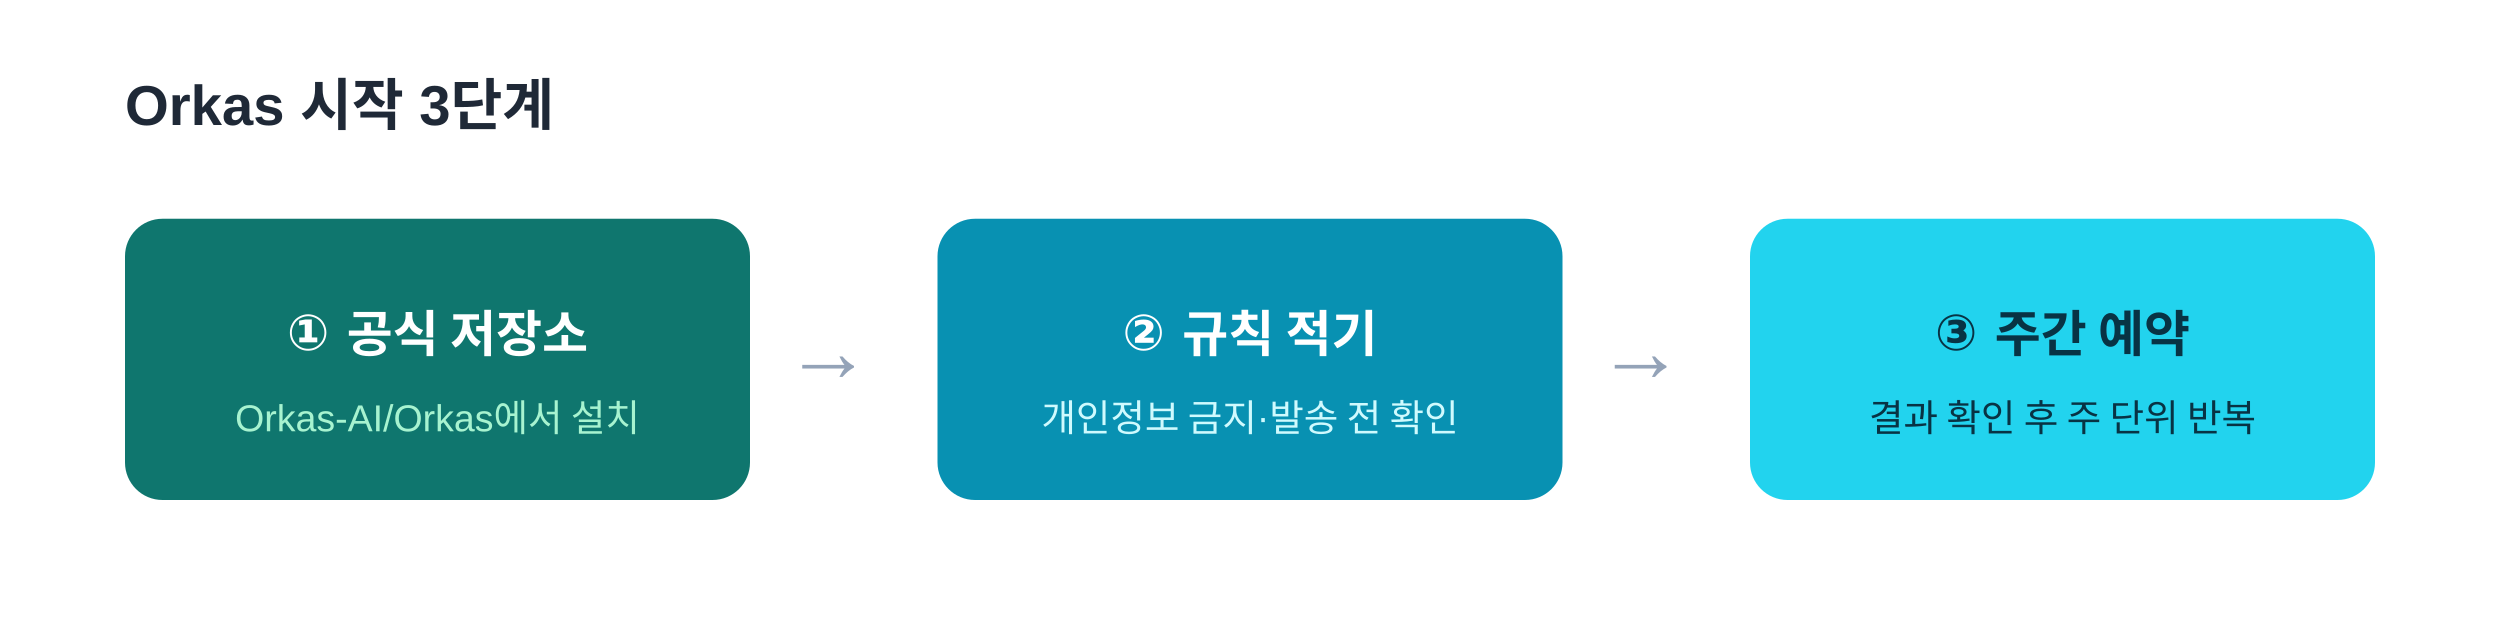
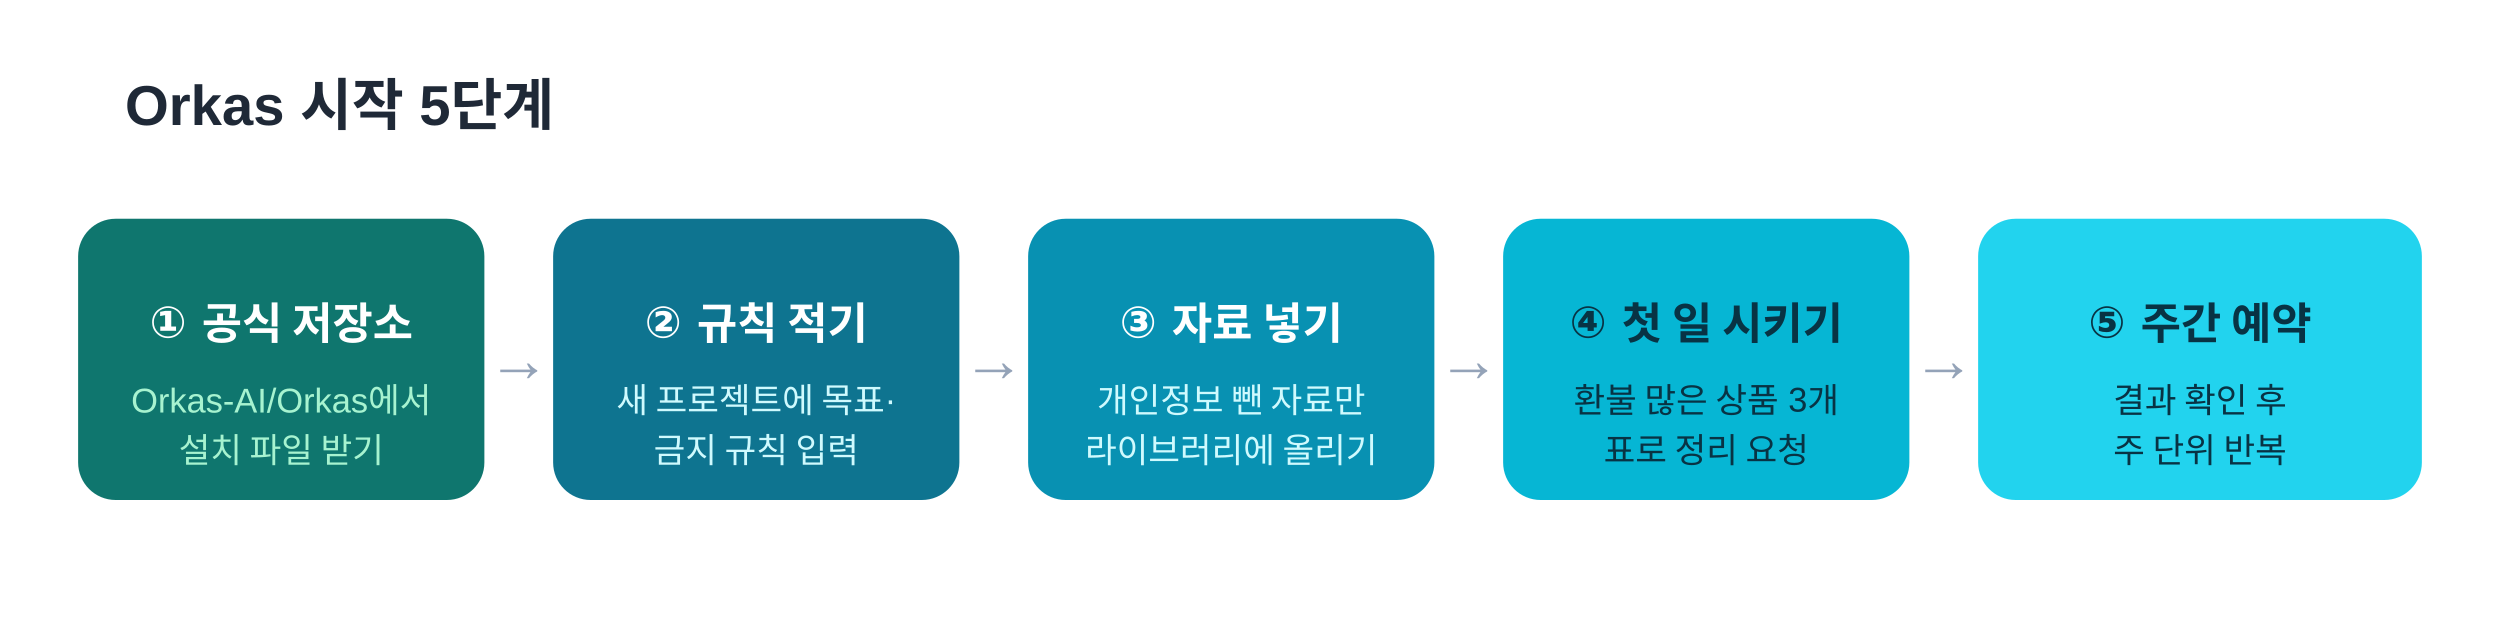
<svg xmlns="http://www.w3.org/2000/svg" viewBox="0 0 800 200" width="800" height="200" font-family="Arial, 'Malgun Gothic', sans-serif">
  <rect width="800" height="200" fill="#ffffff" />
-   <text x="40" y="40" font-size="18" font-weight="800" fill="#1f2937">Orkas 시작 3단계</text>
-   <rect x="40" y="70" width="200" height="90" rx="12" fill="#0f766e" />
-   <text x="140" y="112" text-anchor="middle" font-size="16" font-weight="800" fill="#ffffff">① 공식 저장소</text>
-   <text x="140" y="138" text-anchor="middle" font-size="12" fill="#a7f3d0">Orkas-AI/Orkas에서 설치</text>
-   <text x="265" y="122" text-anchor="middle" font-size="28" fill="#94a3b8">→</text>
-   <rect x="300" y="70" width="200" height="90" rx="12" fill="#0891b2" />
-   <text x="400" y="112" text-anchor="middle" font-size="16" font-weight="800" fill="#ffffff">② 규칙 적기</text>
-   <text x="400" y="138" text-anchor="middle" font-size="12" fill="#cffafe">개인정보 금지·발송 전 확인</text>
-   <text x="525" y="122" text-anchor="middle" font-size="28" fill="#94a3b8">→</text>
-   <rect x="560" y="70" width="200" height="90" rx="12" fill="#22d3ee" />
-   <text x="660" y="112" text-anchor="middle" font-size="16" font-weight="800" fill="#083344">③ 주간 예약</text>
-   <text x="660" y="138" text-anchor="middle" font-size="12" fill="#083344">결과 확인 후 주 단위 반복</text>
+   <text x="40" y="40" font-size="18" font-weight="800" fill="#1f2937">Orkas 시작 5단계</text>
+   <rect x="25" y="70" width="130" height="90" rx="12" fill="#0f766e" />
+   <text x="90" y="108" text-anchor="middle" font-size="14" font-weight="800" fill="#ffffff">① 공식 저장소</text>
+   <text x="90" y="132" text-anchor="middle" font-size="11" fill="#a7f3d0">Orkas-AI/Orkas에서</text>
+   <text x="90" y="148" text-anchor="middle" font-size="11" fill="#a7f3d0">설치 파일 받기</text>
+   <text x="166" y="122" text-anchor="middle" font-size="20" fill="#94a3b8">→</text>
+   <rect x="177" y="70" width="130" height="90" rx="12" fill="#0e7490" />
+   <text x="242" y="108" text-anchor="middle" font-size="14" font-weight="800" fill="#ffffff">② 규칙 적기</text>
+   <text x="242" y="132" text-anchor="middle" font-size="11" fill="#cffafe">새 프로젝트에 목표·</text>
+   <text x="242" y="148" text-anchor="middle" font-size="11" fill="#cffafe">금지 규칙 입력</text>
+   <text x="318" y="122" text-anchor="middle" font-size="20" fill="#94a3b8">→</text>
+   <rect x="329" y="70" width="130" height="90" rx="12" fill="#0891b2" />
+   <text x="394" y="108" text-anchor="middle" font-size="14" font-weight="800" fill="#ffffff">③ 자료 넣기</text>
+   <text x="394" y="132" text-anchor="middle" font-size="11" fill="#cffafe">개인정보 뺀 자료만</text>
+   <text x="394" y="148" text-anchor="middle" font-size="11" fill="#cffafe">라이브러리에 올리기</text>
+   <text x="470" y="122" text-anchor="middle" font-size="20" fill="#94a3b8">→</text>
+   <rect x="481" y="70" width="130" height="90" rx="12" fill="#06b6d4" />
+   <text x="546" y="108" text-anchor="middle" font-size="14" font-weight="800" fill="#083344">④ 첫 일 시키기</text>
+   <text x="546" y="132" text-anchor="middle" font-size="11" fill="#083344">환불 많은 상품 3개</text>
+   <text x="546" y="148" text-anchor="middle" font-size="11" fill="#083344">표로 정리 요청</text>
+   <text x="622" y="122" text-anchor="middle" font-size="20" fill="#94a3b8">→</text>
+   <rect x="633" y="70" width="142" height="90" rx="12" fill="#22d3ee" />
+   <text x="704" y="108" text-anchor="middle" font-size="14" font-weight="800" fill="#083344">⑤ 주간 예약</text>
+   <text x="704" y="132" text-anchor="middle" font-size="11" fill="#083344">결과 확인 후</text>
+   <text x="704" y="148" text-anchor="middle" font-size="11" fill="#083344">주 단위 반복</text>
</svg>
